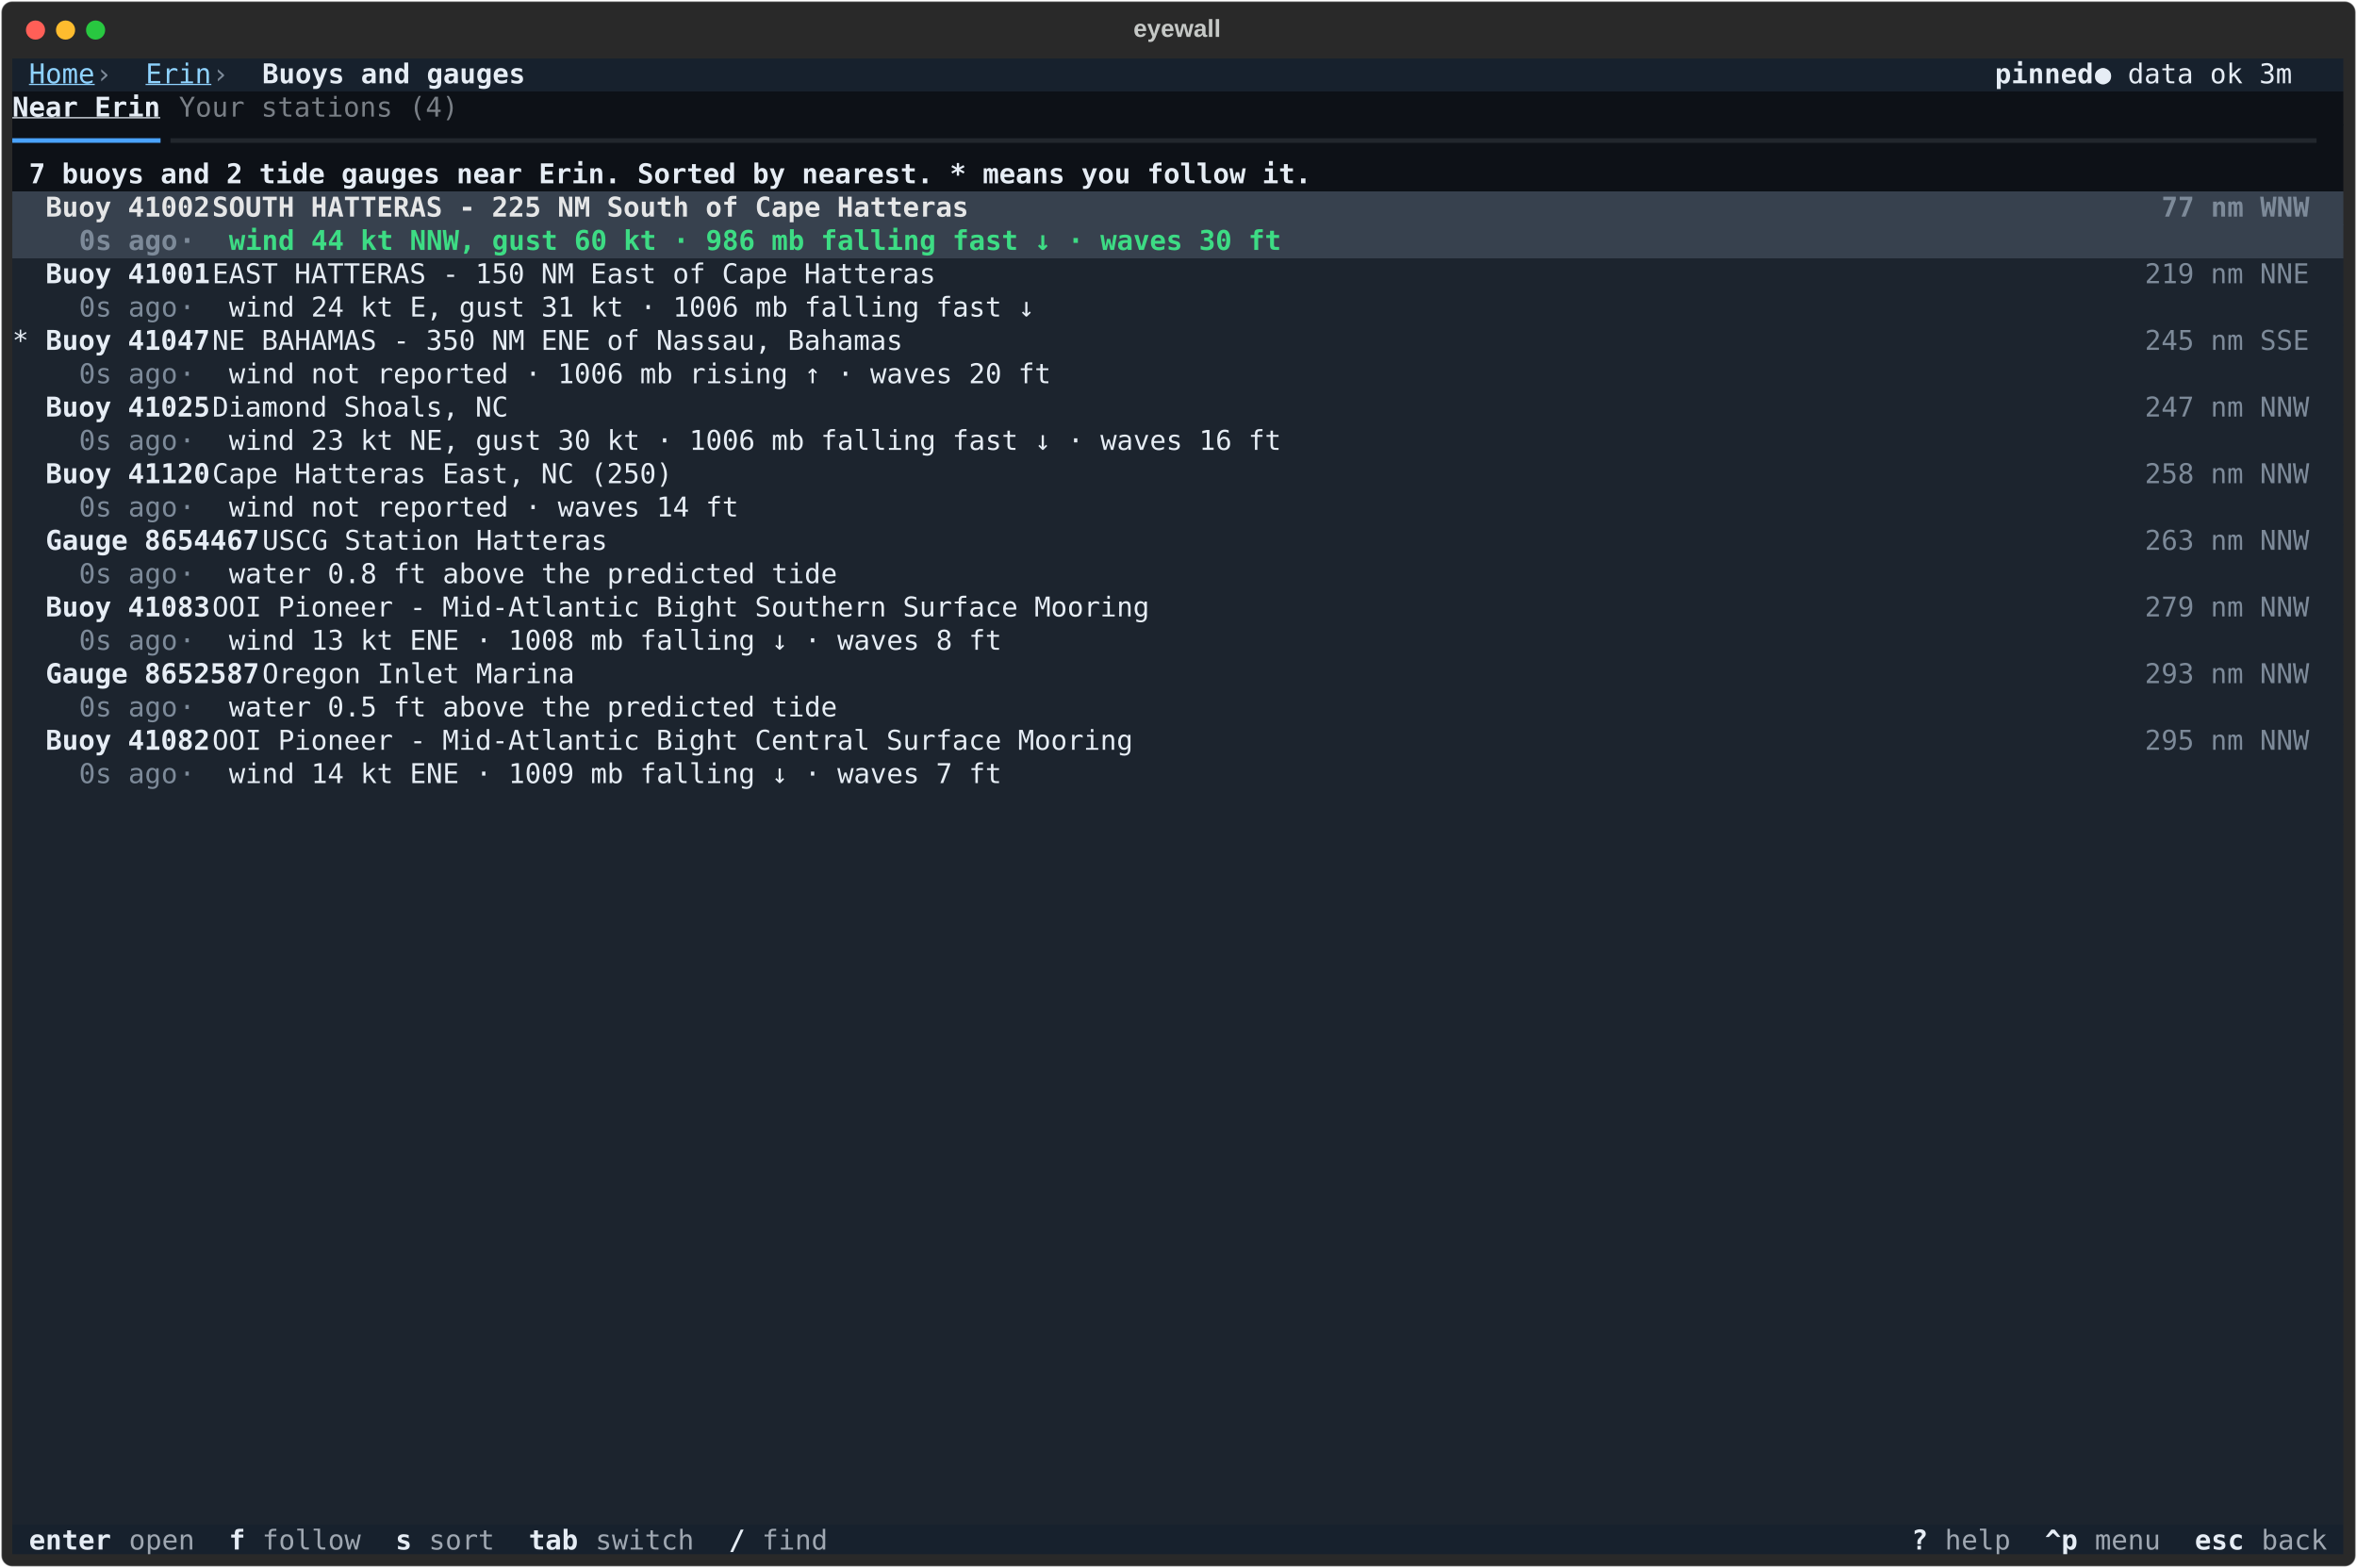
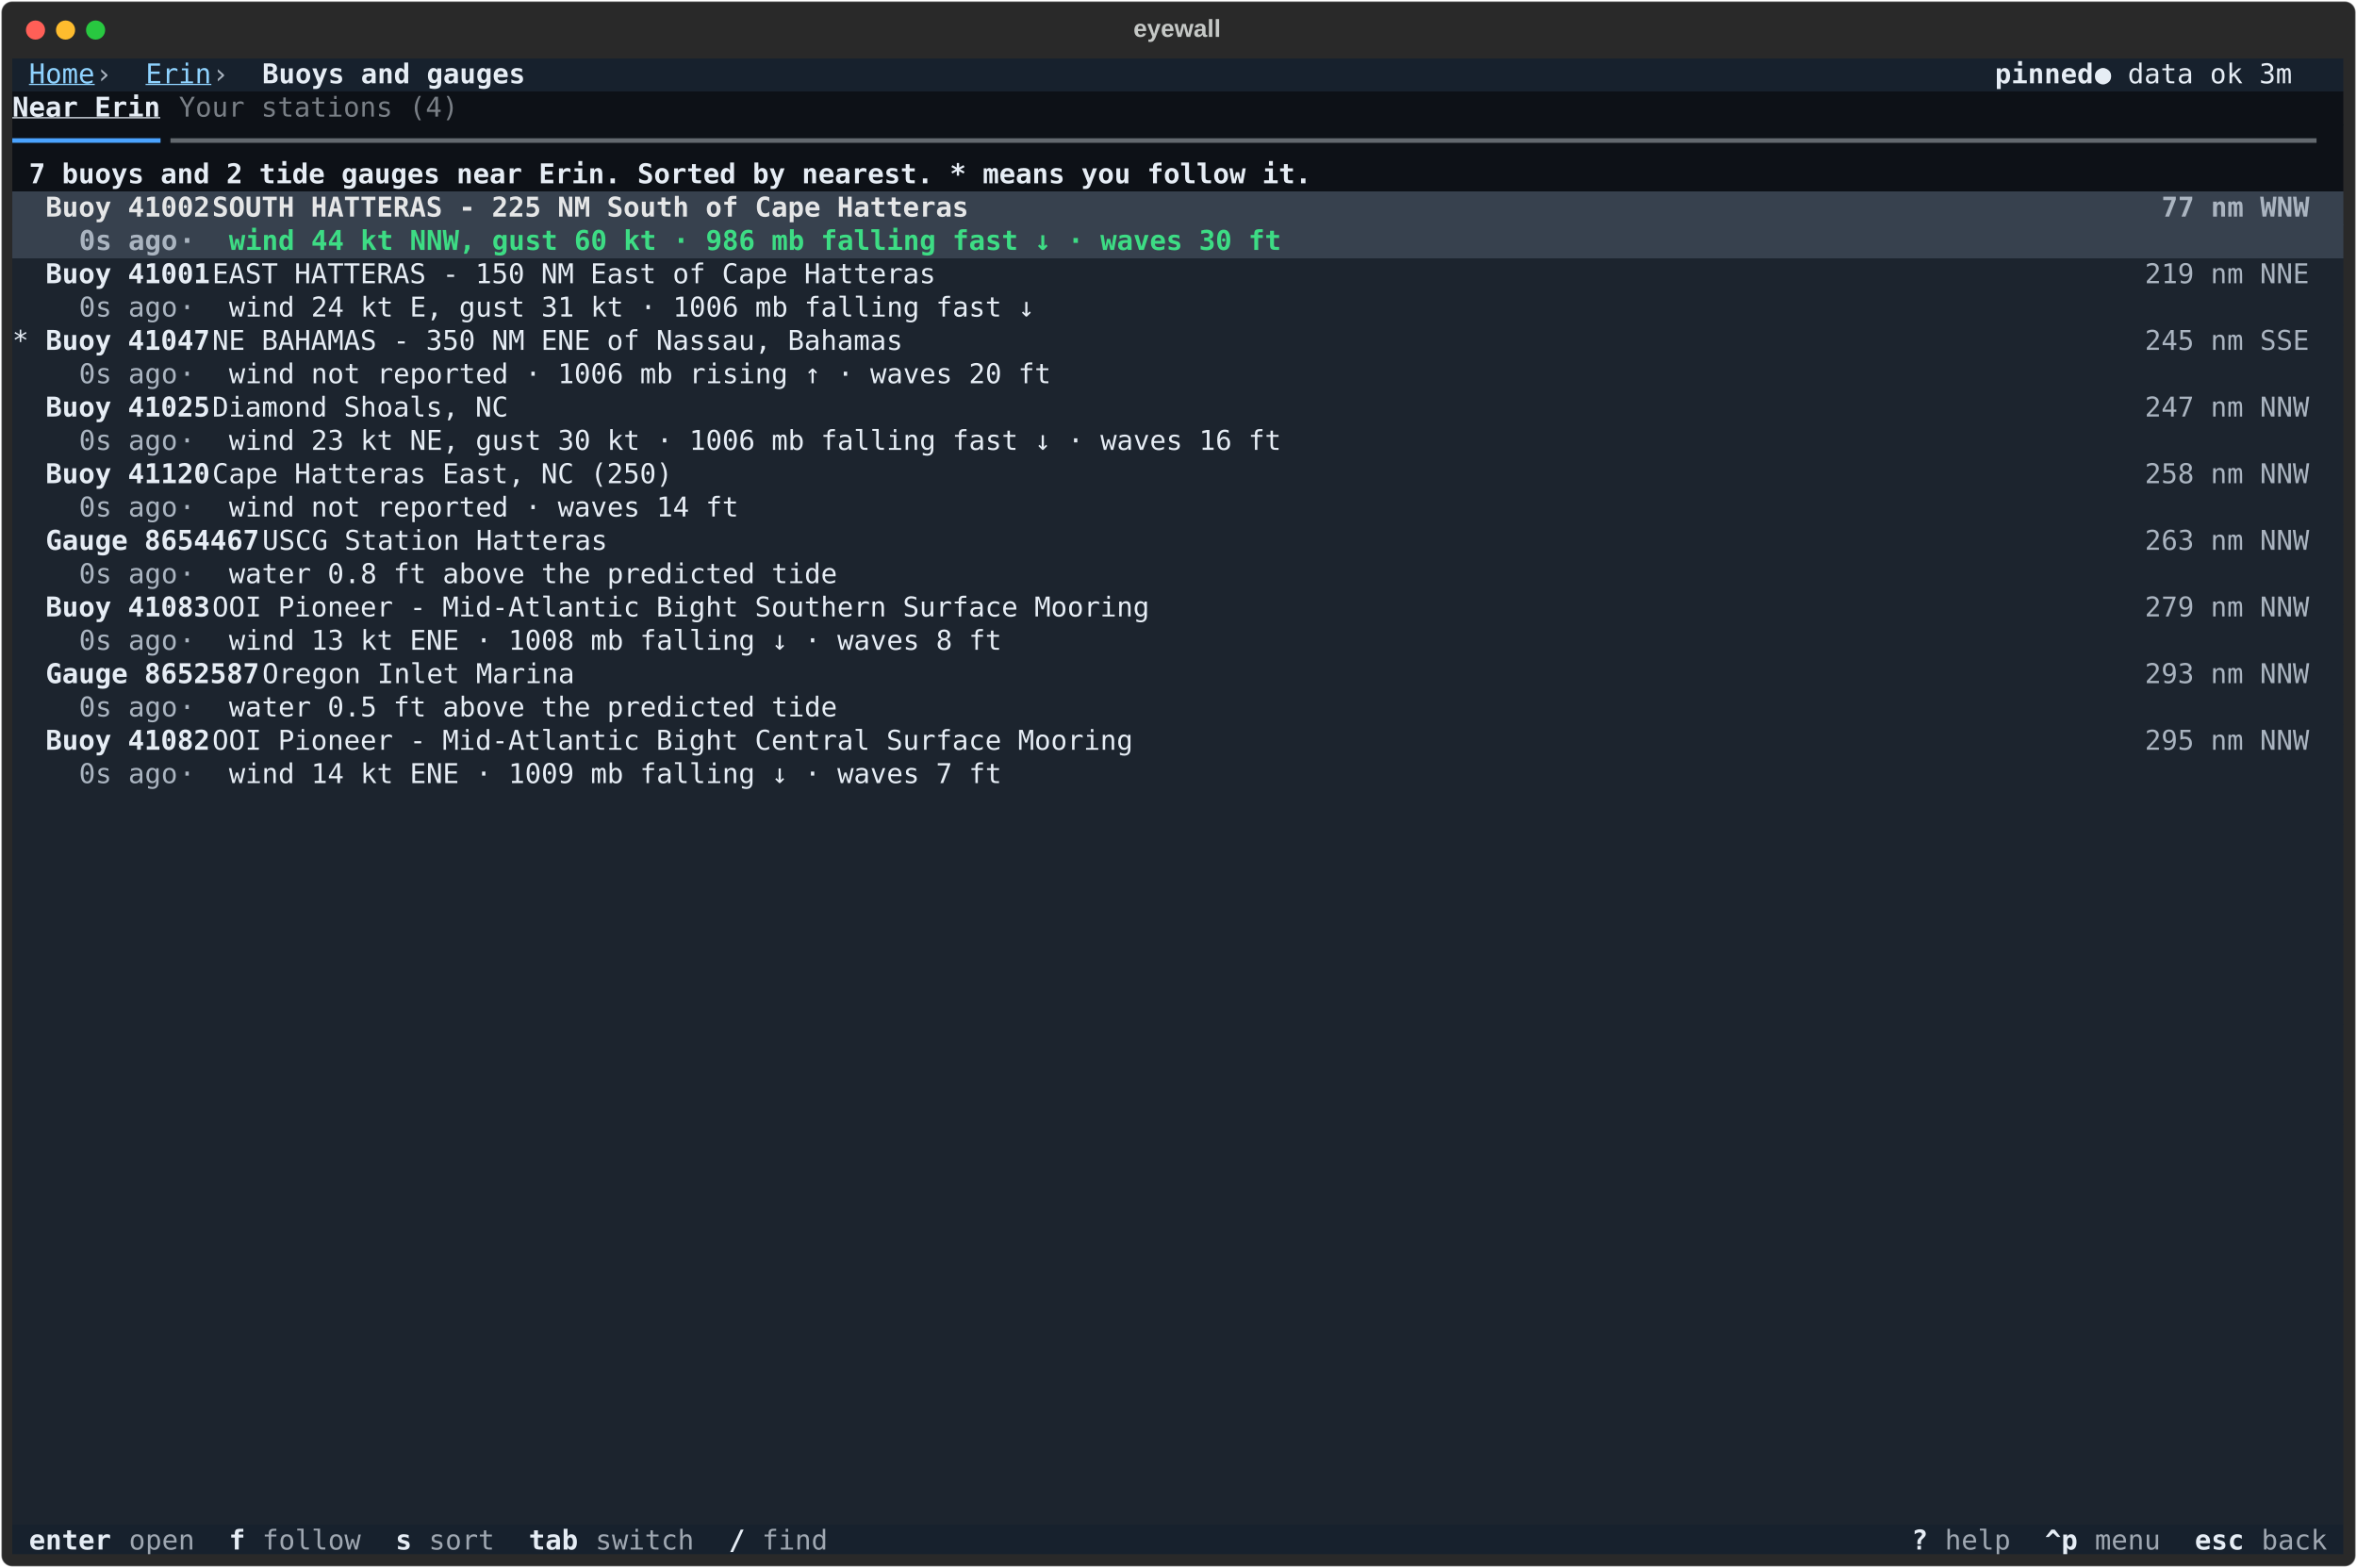
<svg xmlns="http://www.w3.org/2000/svg" class="rich-terminal" viewBox="0 0 1726 1148.0">
  <style>

    @font-face {
        font-family: "Fira Code";
        src: local("FiraCode-Regular"),
                url("https://cdnjs.cloudflare.com/ajax/libs/firacode/6.2.0/woff2/FiraCode-Regular.woff2") format("woff2"),
                url("https://cdnjs.cloudflare.com/ajax/libs/firacode/6.2.0/woff/FiraCode-Regular.woff") format("woff");
        font-style: normal;
        font-weight: 400;
    }
    @font-face {
        font-family: "Fira Code";
        src: local("FiraCode-Bold"),
                url("https://cdnjs.cloudflare.com/ajax/libs/firacode/6.2.0/woff2/FiraCode-Bold.woff2") format("woff2"),
                url("https://cdnjs.cloudflare.com/ajax/libs/firacode/6.2.0/woff/FiraCode-Bold.woff") format("woff");
        font-style: bold;
        font-weight: 700;
    }

    .terminal-matrix {
        font-family: Fira Code, monospace;
        font-size: 20px;
        line-height: 24.4px;
        font-variant-east-asian: full-width;
    }

    .terminal-title {
        font-size: 18px;
        font-weight: bold;
        font-family: arial;
    }

    .terminal-r1 { fill: #e6edf5 }
.terminal-r2 { fill: #8fd3ff;text-decoration: underline; }
- .terminal-r3 { fill: #7d8a99 }
+ .terminal-r3 { fill: #aab4c0 }
.terminal-r4 { fill: #e6edf5;font-weight: bold }
.terminal-r5 { fill: #c5c8c6 }
.terminal-r6 { fill: #e6edf5;font-weight: bold;text-decoration: underline; }
.terminal-r7 { fill: #797f86 }
.terminal-r8 { fill: #4aa3ff }
- .terminal-r9 { fill: #22272d }
+ .terminal-r9 { fill: #63696f }
.terminal-r10 { fill: #e5e6e7;font-weight: bold }
- .terminal-r11 { fill: #7d8a99;font-weight: bold }
+ .terminal-r11 { fill: #aab4c0;font-weight: bold }
.terminal-r12 { fill: #3ddc84;font-weight: bold }
.terminal-r13 { fill: #9fa7b1 }
    </style>
  <defs>
    <clipPath id="terminal-clip-terminal">
      <rect x="0" y="0" width="1707.0" height="1097.0" />
    </clipPath>
    <clipPath id="terminal-line-0">
      <rect x="0" y="1.5" width="1708" height="24.65" />
    </clipPath>
    <clipPath id="terminal-line-1">
      <rect x="0" y="25.9" width="1708" height="24.65" />
    </clipPath>
    <clipPath id="terminal-line-2">
      <rect x="0" y="50.3" width="1708" height="24.65" />
    </clipPath>
    <clipPath id="terminal-line-3">
      <rect x="0" y="74.7" width="1708" height="24.65" />
    </clipPath>
    <clipPath id="terminal-line-4">
      <rect x="0" y="99.1" width="1708" height="24.65" />
    </clipPath>
    <clipPath id="terminal-line-5">
      <rect x="0" y="123.5" width="1708" height="24.65" />
    </clipPath>
    <clipPath id="terminal-line-6">
      <rect x="0" y="147.9" width="1708" height="24.65" />
    </clipPath>
    <clipPath id="terminal-line-7">
      <rect x="0" y="172.3" width="1708" height="24.65" />
    </clipPath>
    <clipPath id="terminal-line-8">
      <rect x="0" y="196.7" width="1708" height="24.65" />
    </clipPath>
    <clipPath id="terminal-line-9">
      <rect x="0" y="221.1" width="1708" height="24.65" />
    </clipPath>
    <clipPath id="terminal-line-10">
      <rect x="0" y="245.5" width="1708" height="24.65" />
    </clipPath>
    <clipPath id="terminal-line-11">
      <rect x="0" y="269.9" width="1708" height="24.65" />
    </clipPath>
    <clipPath id="terminal-line-12">
      <rect x="0" y="294.3" width="1708" height="24.65" />
    </clipPath>
    <clipPath id="terminal-line-13">
      <rect x="0" y="318.7" width="1708" height="24.65" />
    </clipPath>
    <clipPath id="terminal-line-14">
      <rect x="0" y="343.1" width="1708" height="24.65" />
    </clipPath>
    <clipPath id="terminal-line-15">
      <rect x="0" y="367.5" width="1708" height="24.65" />
    </clipPath>
    <clipPath id="terminal-line-16">
      <rect x="0" y="391.9" width="1708" height="24.65" />
    </clipPath>
    <clipPath id="terminal-line-17">
      <rect x="0" y="416.3" width="1708" height="24.65" />
    </clipPath>
    <clipPath id="terminal-line-18">
      <rect x="0" y="440.7" width="1708" height="24.65" />
    </clipPath>
    <clipPath id="terminal-line-19">
      <rect x="0" y="465.1" width="1708" height="24.65" />
    </clipPath>
    <clipPath id="terminal-line-20">
      <rect x="0" y="489.5" width="1708" height="24.65" />
    </clipPath>
    <clipPath id="terminal-line-21">
      <rect x="0" y="513.9" width="1708" height="24.65" />
    </clipPath>
    <clipPath id="terminal-line-22">
      <rect x="0" y="538.3" width="1708" height="24.65" />
    </clipPath>
    <clipPath id="terminal-line-23">
      <rect x="0" y="562.7" width="1708" height="24.65" />
    </clipPath>
    <clipPath id="terminal-line-24">
      <rect x="0" y="587.1" width="1708" height="24.65" />
    </clipPath>
    <clipPath id="terminal-line-25">
      <rect x="0" y="611.5" width="1708" height="24.65" />
    </clipPath>
    <clipPath id="terminal-line-26">
      <rect x="0" y="635.9" width="1708" height="24.65" />
    </clipPath>
    <clipPath id="terminal-line-27">
      <rect x="0" y="660.3" width="1708" height="24.65" />
    </clipPath>
    <clipPath id="terminal-line-28">
      <rect x="0" y="684.7" width="1708" height="24.65" />
    </clipPath>
    <clipPath id="terminal-line-29">
      <rect x="0" y="709.1" width="1708" height="24.65" />
    </clipPath>
    <clipPath id="terminal-line-30">
      <rect x="0" y="733.5" width="1708" height="24.65" />
    </clipPath>
    <clipPath id="terminal-line-31">
      <rect x="0" y="757.9" width="1708" height="24.65" />
    </clipPath>
    <clipPath id="terminal-line-32">
      <rect x="0" y="782.3" width="1708" height="24.65" />
    </clipPath>
    <clipPath id="terminal-line-33">
      <rect x="0" y="806.7" width="1708" height="24.65" />
    </clipPath>
    <clipPath id="terminal-line-34">
      <rect x="0" y="831.1" width="1708" height="24.65" />
    </clipPath>
    <clipPath id="terminal-line-35">
      <rect x="0" y="855.5" width="1708" height="24.65" />
    </clipPath>
    <clipPath id="terminal-line-36">
      <rect x="0" y="879.9" width="1708" height="24.65" />
    </clipPath>
    <clipPath id="terminal-line-37">
      <rect x="0" y="904.3" width="1708" height="24.65" />
    </clipPath>
    <clipPath id="terminal-line-38">
      <rect x="0" y="928.7" width="1708" height="24.65" />
    </clipPath>
    <clipPath id="terminal-line-39">
      <rect x="0" y="953.1" width="1708" height="24.65" />
    </clipPath>
    <clipPath id="terminal-line-40">
      <rect x="0" y="977.5" width="1708" height="24.65" />
    </clipPath>
    <clipPath id="terminal-line-41">
      <rect x="0" y="1001.9" width="1708" height="24.65" />
    </clipPath>
    <clipPath id="terminal-line-42">
      <rect x="0" y="1026.3" width="1708" height="24.65" />
    </clipPath>
    <clipPath id="terminal-line-43">
      <rect x="0" y="1050.7" width="1708" height="24.65" />
    </clipPath>
  </defs>
  <rect fill="#292929" stroke="rgba(255,255,255,0.35)" stroke-width="1" x="1" y="1" width="1724" height="1146" rx="8" />
  <text class="terminal-title" fill="#c5c8c6" text-anchor="middle" x="862" y="27">eyewall</text>
  <g transform="translate(26,22)">
    <circle cx="0" cy="0" r="7" fill="#ff5f57" />
    <circle cx="22" cy="0" r="7" fill="#febc2e" />
    <circle cx="44" cy="0" r="7" fill="#28c840" />
  </g>
  <g transform="translate(9, 41)" clip-path="url(#terminal-clip-terminal)">
    <rect fill="#17212d" x="0" y="1.5" width="12.2" height="24.65" shape-rendering="crispEdges" />
    <rect fill="#17212d" x="12.2" y="1.5" width="48.8" height="24.65" shape-rendering="crispEdges" />
    <rect fill="#17212d" x="61" y="1.5" width="36.6" height="24.65" shape-rendering="crispEdges" />
    <rect fill="#17212d" x="97.6" y="1.5" width="48.8" height="24.65" shape-rendering="crispEdges" />
    <rect fill="#17212d" x="146.4" y="1.5" width="36.6" height="24.65" shape-rendering="crispEdges" />
    <rect fill="#17212d" x="183" y="1.5" width="195.2" height="24.65" shape-rendering="crispEdges" />
    <rect fill="#17212d" x="378.2" y="1.5" width="1073.6" height="24.65" shape-rendering="crispEdges" />
    <rect fill="#17212d" x="1451.8" y="1.5" width="73.2" height="24.65" shape-rendering="crispEdges" />
    <rect fill="#17212d" x="1525" y="1.5" width="183" height="24.65" shape-rendering="crispEdges" />
    <rect fill="#0d1117" x="0" y="25.9" width="109.8" height="24.65" shape-rendering="crispEdges" />
    <rect fill="#0d1117" x="109.8" y="25.9" width="12.2" height="24.65" shape-rendering="crispEdges" />
    <rect fill="#0d1117" x="122" y="25.9" width="207.4" height="24.65" shape-rendering="crispEdges" />
    <rect fill="#0d1117" x="329.4" y="25.9" width="1378.6" height="24.65" shape-rendering="crispEdges" />
    <rect fill="#0d1117" x="0" y="50.3" width="109.8" height="24.65" shape-rendering="crispEdges" />
    <rect fill="#0d1117" x="109.8" y="50.3" width="1598.2" height="24.65" shape-rendering="crispEdges" />
    <rect fill="#0d1117" x="0" y="74.7" width="12.2" height="24.65" shape-rendering="crispEdges" />
    <rect fill="#0d1117" x="12.2" y="74.7" width="951.6" height="24.65" shape-rendering="crispEdges" />
    <rect fill="#0d1117" x="963.8" y="74.7" width="744.2" height="24.65" shape-rendering="crispEdges" />
    <rect fill="#37414e" x="0" y="99.1" width="24.4" height="24.65" shape-rendering="crispEdges" />
    <rect fill="#37414e" x="24.4" y="99.1" width="122" height="24.65" shape-rendering="crispEdges" />
    <rect fill="#37414e" x="146.4" y="99.1" width="1427.4" height="24.65" shape-rendering="crispEdges" />
    <rect fill="#37414e" x="1573.8" y="99.1" width="109.8" height="24.65" shape-rendering="crispEdges" />
    <rect fill="#37414e" x="1683.6" y="99.1" width="24.4" height="24.65" shape-rendering="crispEdges" />
    <rect fill="#37414e" x="0" y="123.5" width="48.8" height="24.65" shape-rendering="crispEdges" />
    <rect fill="#37414e" x="48.8" y="123.5" width="73.2" height="24.65" shape-rendering="crispEdges" />
    <rect fill="#37414e" x="122" y="123.5" width="36.6" height="24.65" shape-rendering="crispEdges" />
    <rect fill="#37414e" x="158.6" y="123.5" width="780.8" height="24.65" shape-rendering="crispEdges" />
    <rect fill="#37414e" x="939.4" y="123.5" width="768.6" height="24.65" shape-rendering="crispEdges" />
    <rect fill="#1c242e" x="0" y="147.9" width="24.4" height="24.65" shape-rendering="crispEdges" />
    <rect fill="#1c242e" x="24.4" y="147.9" width="122" height="24.65" shape-rendering="crispEdges" />
    <rect fill="#1c242e" x="146.4" y="147.9" width="1415.2" height="24.65" shape-rendering="crispEdges" />
    <rect fill="#1c242e" x="1561.6" y="147.9" width="122" height="24.65" shape-rendering="crispEdges" />
    <rect fill="#1c242e" x="1683.6" y="147.9" width="24.4" height="24.65" shape-rendering="crispEdges" />
    <rect fill="#1c242e" x="0" y="172.3" width="48.8" height="24.65" shape-rendering="crispEdges" />
    <rect fill="#1c242e" x="48.8" y="172.3" width="73.2" height="24.65" shape-rendering="crispEdges" />
    <rect fill="#1c242e" x="122" y="172.3" width="36.6" height="24.65" shape-rendering="crispEdges" />
    <rect fill="#1c242e" x="158.6" y="172.3" width="597.8" height="24.65" shape-rendering="crispEdges" />
    <rect fill="#1c242e" x="756.4" y="172.3" width="951.6" height="24.65" shape-rendering="crispEdges" />
    <rect fill="#1c242e" x="0" y="196.7" width="24.4" height="24.65" shape-rendering="crispEdges" />
    <rect fill="#1c242e" x="24.4" y="196.7" width="122" height="24.65" shape-rendering="crispEdges" />
    <rect fill="#1c242e" x="146.4" y="196.7" width="1415.2" height="24.65" shape-rendering="crispEdges" />
    <rect fill="#1c242e" x="1561.6" y="196.7" width="122" height="24.65" shape-rendering="crispEdges" />
    <rect fill="#1c242e" x="1683.6" y="196.7" width="24.4" height="24.65" shape-rendering="crispEdges" />
    <rect fill="#1c242e" x="0" y="221.1" width="48.8" height="24.65" shape-rendering="crispEdges" />
    <rect fill="#1c242e" x="48.8" y="221.1" width="73.2" height="24.65" shape-rendering="crispEdges" />
    <rect fill="#1c242e" x="122" y="221.1" width="36.6" height="24.65" shape-rendering="crispEdges" />
    <rect fill="#1c242e" x="158.6" y="221.1" width="610" height="24.65" shape-rendering="crispEdges" />
    <rect fill="#1c242e" x="768.6" y="221.1" width="939.4" height="24.65" shape-rendering="crispEdges" />
    <rect fill="#1c242e" x="0" y="245.5" width="24.4" height="24.65" shape-rendering="crispEdges" />
    <rect fill="#1c242e" x="24.4" y="245.5" width="122" height="24.65" shape-rendering="crispEdges" />
    <rect fill="#1c242e" x="146.4" y="245.5" width="1415.2" height="24.65" shape-rendering="crispEdges" />
    <rect fill="#1c242e" x="1561.6" y="245.5" width="122" height="24.65" shape-rendering="crispEdges" />
    <rect fill="#1c242e" x="1683.6" y="245.5" width="24.4" height="24.65" shape-rendering="crispEdges" />
    <rect fill="#1c242e" x="0" y="269.9" width="48.8" height="24.65" shape-rendering="crispEdges" />
    <rect fill="#1c242e" x="48.8" y="269.9" width="73.2" height="24.65" shape-rendering="crispEdges" />
    <rect fill="#1c242e" x="122" y="269.9" width="36.6" height="24.65" shape-rendering="crispEdges" />
    <rect fill="#1c242e" x="158.6" y="269.9" width="780.8" height="24.65" shape-rendering="crispEdges" />
    <rect fill="#1c242e" x="939.4" y="269.9" width="768.6" height="24.65" shape-rendering="crispEdges" />
    <rect fill="#1c242e" x="0" y="294.3" width="24.4" height="24.65" shape-rendering="crispEdges" />
    <rect fill="#1c242e" x="24.4" y="294.3" width="122" height="24.65" shape-rendering="crispEdges" />
    <rect fill="#1c242e" x="146.4" y="294.3" width="1415.2" height="24.65" shape-rendering="crispEdges" />
    <rect fill="#1c242e" x="1561.6" y="294.3" width="122" height="24.65" shape-rendering="crispEdges" />
    <rect fill="#1c242e" x="1683.6" y="294.3" width="24.4" height="24.65" shape-rendering="crispEdges" />
    <rect fill="#1c242e" x="0" y="318.7" width="48.8" height="24.65" shape-rendering="crispEdges" />
    <rect fill="#1c242e" x="48.8" y="318.7" width="73.2" height="24.65" shape-rendering="crispEdges" />
    <rect fill="#1c242e" x="122" y="318.7" width="36.6" height="24.65" shape-rendering="crispEdges" />
    <rect fill="#1c242e" x="158.6" y="318.7" width="378.2" height="24.65" shape-rendering="crispEdges" />
    <rect fill="#1c242e" x="536.8" y="318.7" width="1171.2" height="24.65" shape-rendering="crispEdges" />
    <rect fill="#1c242e" x="0" y="343.1" width="24.4" height="24.65" shape-rendering="crispEdges" />
    <rect fill="#1c242e" x="24.4" y="343.1" width="158.6" height="24.65" shape-rendering="crispEdges" />
    <rect fill="#1c242e" x="183" y="343.1" width="1378.6" height="24.65" shape-rendering="crispEdges" />
    <rect fill="#1c242e" x="1561.6" y="343.1" width="122" height="24.65" shape-rendering="crispEdges" />
    <rect fill="#1c242e" x="1683.6" y="343.1" width="24.4" height="24.65" shape-rendering="crispEdges" />
    <rect fill="#1c242e" x="0" y="367.5" width="48.8" height="24.65" shape-rendering="crispEdges" />
    <rect fill="#1c242e" x="48.8" y="367.5" width="73.2" height="24.65" shape-rendering="crispEdges" />
    <rect fill="#1c242e" x="122" y="367.5" width="36.6" height="24.65" shape-rendering="crispEdges" />
    <rect fill="#1c242e" x="158.6" y="367.5" width="451.4" height="24.65" shape-rendering="crispEdges" />
    <rect fill="#1c242e" x="610" y="367.5" width="1098" height="24.65" shape-rendering="crispEdges" />
    <rect fill="#1c242e" x="0" y="391.9" width="24.4" height="24.65" shape-rendering="crispEdges" />
    <rect fill="#1c242e" x="24.4" y="391.9" width="122" height="24.65" shape-rendering="crispEdges" />
    <rect fill="#1c242e" x="146.4" y="391.9" width="1415.2" height="24.65" shape-rendering="crispEdges" />
    <rect fill="#1c242e" x="1561.6" y="391.9" width="122" height="24.65" shape-rendering="crispEdges" />
    <rect fill="#1c242e" x="1683.6" y="391.9" width="24.4" height="24.65" shape-rendering="crispEdges" />
    <rect fill="#1c242e" x="0" y="416.3" width="48.8" height="24.65" shape-rendering="crispEdges" />
    <rect fill="#1c242e" x="48.8" y="416.3" width="73.2" height="24.65" shape-rendering="crispEdges" />
    <rect fill="#1c242e" x="122" y="416.3" width="36.6" height="24.65" shape-rendering="crispEdges" />
    <rect fill="#1c242e" x="158.6" y="416.3" width="573.4" height="24.65" shape-rendering="crispEdges" />
    <rect fill="#1c242e" x="732" y="416.3" width="976" height="24.65" shape-rendering="crispEdges" />
    <rect fill="#1c242e" x="0" y="440.7" width="24.4" height="24.65" shape-rendering="crispEdges" />
    <rect fill="#1c242e" x="24.4" y="440.7" width="158.6" height="24.65" shape-rendering="crispEdges" />
    <rect fill="#1c242e" x="183" y="440.7" width="1378.6" height="24.65" shape-rendering="crispEdges" />
    <rect fill="#1c242e" x="1561.6" y="440.7" width="122" height="24.65" shape-rendering="crispEdges" />
    <rect fill="#1c242e" x="1683.6" y="440.7" width="24.4" height="24.65" shape-rendering="crispEdges" />
    <rect fill="#1c242e" x="0" y="465.1" width="48.8" height="24.65" shape-rendering="crispEdges" />
    <rect fill="#1c242e" x="48.8" y="465.1" width="73.2" height="24.65" shape-rendering="crispEdges" />
    <rect fill="#1c242e" x="122" y="465.1" width="36.6" height="24.65" shape-rendering="crispEdges" />
    <rect fill="#1c242e" x="158.6" y="465.1" width="451.4" height="24.65" shape-rendering="crispEdges" />
    <rect fill="#1c242e" x="610" y="465.1" width="1098" height="24.65" shape-rendering="crispEdges" />
    <rect fill="#1c242e" x="0" y="489.5" width="24.4" height="24.65" shape-rendering="crispEdges" />
    <rect fill="#1c242e" x="24.4" y="489.5" width="122" height="24.65" shape-rendering="crispEdges" />
    <rect fill="#1c242e" x="146.4" y="489.5" width="1415.2" height="24.65" shape-rendering="crispEdges" />
    <rect fill="#1c242e" x="1561.6" y="489.5" width="122" height="24.65" shape-rendering="crispEdges" />
    <rect fill="#1c242e" x="1683.6" y="489.5" width="24.4" height="24.65" shape-rendering="crispEdges" />
    <rect fill="#1c242e" x="0" y="513.9" width="48.8" height="24.65" shape-rendering="crispEdges" />
    <rect fill="#1c242e" x="48.8" y="513.9" width="73.2" height="24.65" shape-rendering="crispEdges" />
    <rect fill="#1c242e" x="122" y="513.9" width="36.6" height="24.65" shape-rendering="crispEdges" />
    <rect fill="#1c242e" x="158.6" y="513.9" width="573.4" height="24.65" shape-rendering="crispEdges" />
    <rect fill="#1c242e" x="732" y="513.9" width="976" height="24.65" shape-rendering="crispEdges" />
    <rect fill="#1c242e" x="0" y="538.3" width="1708" height="24.65" shape-rendering="crispEdges" />
    <rect fill="#1c242e" x="0" y="562.7" width="1708" height="24.65" shape-rendering="crispEdges" />
    <rect fill="#1c242e" x="0" y="587.1" width="1708" height="24.65" shape-rendering="crispEdges" />
    <rect fill="#1c242e" x="0" y="611.5" width="1708" height="24.65" shape-rendering="crispEdges" />
    <rect fill="#1c242e" x="0" y="635.9" width="1708" height="24.65" shape-rendering="crispEdges" />
    <rect fill="#1c242e" x="0" y="660.3" width="1708" height="24.65" shape-rendering="crispEdges" />
    <rect fill="#1c242e" x="0" y="684.7" width="1708" height="24.65" shape-rendering="crispEdges" />
    <rect fill="#1c242e" x="0" y="709.1" width="1708" height="24.65" shape-rendering="crispEdges" />
    <rect fill="#1c242e" x="0" y="733.5" width="1708" height="24.65" shape-rendering="crispEdges" />
    <rect fill="#1c242e" x="0" y="757.9" width="1708" height="24.65" shape-rendering="crispEdges" />
    <rect fill="#1c242e" x="0" y="782.3" width="1708" height="24.65" shape-rendering="crispEdges" />
    <rect fill="#1c242e" x="0" y="806.7" width="1708" height="24.65" shape-rendering="crispEdges" />
    <rect fill="#1c242e" x="0" y="831.1" width="1708" height="24.65" shape-rendering="crispEdges" />
    <rect fill="#1c242e" x="0" y="855.5" width="1708" height="24.65" shape-rendering="crispEdges" />
    <rect fill="#1c242e" x="0" y="879.9" width="1708" height="24.65" shape-rendering="crispEdges" />
    <rect fill="#1c242e" x="0" y="904.3" width="1708" height="24.65" shape-rendering="crispEdges" />
    <rect fill="#1c242e" x="0" y="928.7" width="1708" height="24.65" shape-rendering="crispEdges" />
    <rect fill="#1c242e" x="0" y="953.1" width="1708" height="24.65" shape-rendering="crispEdges" />
    <rect fill="#1c242e" x="0" y="977.5" width="1708" height="24.65" shape-rendering="crispEdges" />
    <rect fill="#1c242e" x="0" y="1001.9" width="1708" height="24.65" shape-rendering="crispEdges" />
    <rect fill="#1c242e" x="0" y="1026.3" width="1708" height="24.65" shape-rendering="crispEdges" />
    <rect fill="#1c242e" x="0" y="1050.7" width="1708" height="24.65" shape-rendering="crispEdges" />
    <rect fill="#17212d" x="0" y="1075.1" width="12.2" height="24.65" shape-rendering="crispEdges" />
    <rect fill="#17212d" x="12.2" y="1075.1" width="61" height="24.65" shape-rendering="crispEdges" />
    <rect fill="#17212d" x="73.2" y="1075.1" width="12.2" height="24.65" shape-rendering="crispEdges" />
    <rect fill="#17212d" x="85.4" y="1075.1" width="48.8" height="24.65" shape-rendering="crispEdges" />
    <rect fill="#17212d" x="134.2" y="1075.1" width="24.4" height="24.65" shape-rendering="crispEdges" />
    <rect fill="#17212d" x="158.6" y="1075.1" width="12.2" height="24.65" shape-rendering="crispEdges" />
    <rect fill="#17212d" x="170.8" y="1075.1" width="12.2" height="24.65" shape-rendering="crispEdges" />
    <rect fill="#17212d" x="183" y="1075.1" width="73.2" height="24.65" shape-rendering="crispEdges" />
    <rect fill="#17212d" x="256.2" y="1075.1" width="24.4" height="24.65" shape-rendering="crispEdges" />
    <rect fill="#17212d" x="280.6" y="1075.1" width="12.2" height="24.65" shape-rendering="crispEdges" />
    <rect fill="#17212d" x="292.8" y="1075.1" width="12.2" height="24.65" shape-rendering="crispEdges" />
    <rect fill="#17212d" x="305" y="1075.1" width="48.8" height="24.65" shape-rendering="crispEdges" />
    <rect fill="#17212d" x="353.8" y="1075.1" width="24.4" height="24.65" shape-rendering="crispEdges" />
    <rect fill="#17212d" x="378.2" y="1075.1" width="36.6" height="24.65" shape-rendering="crispEdges" />
    <rect fill="#17212d" x="414.8" y="1075.1" width="12.2" height="24.65" shape-rendering="crispEdges" />
    <rect fill="#17212d" x="427" y="1075.1" width="73.2" height="24.65" shape-rendering="crispEdges" />
    <rect fill="#17212d" x="500.2" y="1075.1" width="24.4" height="24.65" shape-rendering="crispEdges" />
    <rect fill="#17212d" x="524.6" y="1075.1" width="12.2" height="24.65" shape-rendering="crispEdges" />
    <rect fill="#17212d" x="536.8" y="1075.1" width="12.2" height="24.65" shape-rendering="crispEdges" />
    <rect fill="#17212d" x="549" y="1075.1" width="48.8" height="24.65" shape-rendering="crispEdges" />
    <rect fill="#17212d" x="597.8" y="1075.1" width="793" height="24.65" shape-rendering="crispEdges" />
    <rect fill="#17212d" x="1390.8" y="1075.1" width="12.2" height="24.65" shape-rendering="crispEdges" />
    <rect fill="#17212d" x="1403" y="1075.1" width="12.2" height="24.65" shape-rendering="crispEdges" />
    <rect fill="#17212d" x="1415.2" y="1075.1" width="48.8" height="24.65" shape-rendering="crispEdges" />
    <rect fill="#17212d" x="1464" y="1075.1" width="24.4" height="24.65" shape-rendering="crispEdges" />
    <rect fill="#17212d" x="1488.4" y="1075.1" width="24.4" height="24.65" shape-rendering="crispEdges" />
    <rect fill="#17212d" x="1512.8" y="1075.1" width="12.2" height="24.65" shape-rendering="crispEdges" />
    <rect fill="#17212d" x="1525" y="1075.1" width="48.8" height="24.65" shape-rendering="crispEdges" />
    <rect fill="#17212d" x="1573.8" y="1075.1" width="24.4" height="24.65" shape-rendering="crispEdges" />
    <rect fill="#17212d" x="1598.2" y="1075.1" width="36.6" height="24.65" shape-rendering="crispEdges" />
    <rect fill="#17212d" x="1634.8" y="1075.1" width="12.2" height="24.65" shape-rendering="crispEdges" />
    <rect fill="#17212d" x="1647" y="1075.1" width="48.8" height="24.65" shape-rendering="crispEdges" />
    <rect fill="#17212d" x="1695.8" y="1075.1" width="12.2" height="24.65" shape-rendering="crispEdges" />
    <g class="terminal-matrix">
      <text class="terminal-r2" x="12.2" y="20" textLength="48.8" clip-path="url(#terminal-line-0)">Home</text>
      <text class="terminal-r3" x="61" y="20" textLength="36.6" clip-path="url(#terminal-line-0)"> › </text>
      <text class="terminal-r2" x="97.6" y="20" textLength="48.8" clip-path="url(#terminal-line-0)">Erin</text>
      <text class="terminal-r3" x="146.4" y="20" textLength="36.6" clip-path="url(#terminal-line-0)"> › </text>
      <text class="terminal-r4" x="183" y="20" textLength="195.2" clip-path="url(#terminal-line-0)">Buoys and gauges</text>
      <text class="terminal-r4" x="1451.8" y="20" textLength="73.2" clip-path="url(#terminal-line-0)">pinned</text>
      <text class="terminal-r1" x="1525" y="20" textLength="183" clip-path="url(#terminal-line-0)">  ● data ok 3m </text>
      <text class="terminal-r5" x="1708" y="20" textLength="12.2" clip-path="url(#terminal-line-0)">
</text>
      <text class="terminal-r6" x="0" y="44.4" textLength="109.8" clip-path="url(#terminal-line-1)">Near Erin</text>
      <text class="terminal-r7" x="122" y="44.4" textLength="207.4" clip-path="url(#terminal-line-1)">Your stations (4)</text>
      <text class="terminal-r5" x="1708" y="44.4" textLength="12.2" clip-path="url(#terminal-line-1)">
</text>
      <text class="terminal-r8" x="0" y="68.8" textLength="109.8" clip-path="url(#terminal-line-2)">━━━━━━━━━</text>
      <text class="terminal-r9" x="109.8" y="68.8" textLength="1598.2" clip-path="url(#terminal-line-2)">╺━━━━━━━━━━━━━━━━━━━━━━━━━━━━━━━━━━━━━━━━━━━━━━━━━━━━━━━━━━━━━━━━━━━━━━━━━━━━━━━━━━━━━━━━━━━━━━━━━━━━━━━━━━━━━━━━━━━━━━━━━━━━━━━━━━</text>
      <text class="terminal-r5" x="1708" y="68.8" textLength="12.2" clip-path="url(#terminal-line-2)">
</text>
      <text class="terminal-r4" x="12.2" y="93.2" textLength="951.6" clip-path="url(#terminal-line-3)">7 buoys and 2 tide gauges near Erin. Sorted by nearest. * means you follow it.</text>
      <text class="terminal-r5" x="1708" y="93.2" textLength="12.2" clip-path="url(#terminal-line-3)">
</text>
      <text class="terminal-r10" x="24.4" y="117.6" textLength="122" clip-path="url(#terminal-line-4)">Buoy 41002</text>
      <text class="terminal-r10" x="146.4" y="117.6" textLength="1427.4" clip-path="url(#terminal-line-4)">  SOUTH HATTERAS - 225 NM South of Cape Hatteras                                                                     </text>
      <text class="terminal-r11" x="1573.8" y="117.6" textLength="109.8" clip-path="url(#terminal-line-4)">77 nm WNW</text>
      <text class="terminal-r5" x="1708" y="117.6" textLength="12.2" clip-path="url(#terminal-line-4)">
</text>
      <text class="terminal-r11" x="48.8" y="142" textLength="73.2" clip-path="url(#terminal-line-5)">0s ago</text>
      <text class="terminal-r11" x="122" y="142" textLength="36.6" clip-path="url(#terminal-line-5)"> · </text>
      <text class="terminal-r12" x="158.6" y="142" textLength="780.8" clip-path="url(#terminal-line-5)">wind 44 kt NNW, gust 60 kt · 986 mb falling fast ↓ · waves 30 ft</text>
      <text class="terminal-r5" x="1708" y="142" textLength="12.2" clip-path="url(#terminal-line-5)">
</text>
      <text class="terminal-r4" x="24.4" y="166.4" textLength="122" clip-path="url(#terminal-line-6)">Buoy 41001</text>
      <text class="terminal-r1" x="146.4" y="166.4" textLength="1415.2" clip-path="url(#terminal-line-6)">  EAST HATTERAS - 150 NM East of Cape Hatteras                                                                      </text>
      <text class="terminal-r3" x="1561.6" y="166.4" textLength="122" clip-path="url(#terminal-line-6)">219 nm NNE</text>
      <text class="terminal-r5" x="1708" y="166.4" textLength="12.2" clip-path="url(#terminal-line-6)">
</text>
      <text class="terminal-r3" x="48.8" y="190.8" textLength="73.2" clip-path="url(#terminal-line-7)">0s ago</text>
      <text class="terminal-r3" x="122" y="190.8" textLength="36.6" clip-path="url(#terminal-line-7)"> · </text>
      <text class="terminal-r1" x="158.6" y="190.8" textLength="597.8" clip-path="url(#terminal-line-7)">wind 24 kt E, gust 31 kt · 1006 mb falling fast ↓</text>
      <text class="terminal-r5" x="1708" y="190.8" textLength="12.2" clip-path="url(#terminal-line-7)">
</text>
      <text class="terminal-r1" x="0" y="215.2" textLength="24.4" clip-path="url(#terminal-line-8)">* </text>
      <text class="terminal-r4" x="24.4" y="215.2" textLength="122" clip-path="url(#terminal-line-8)">Buoy 41047</text>
      <text class="terminal-r1" x="146.4" y="215.2" textLength="1415.2" clip-path="url(#terminal-line-8)">  NE BAHAMAS - 350 NM ENE of Nassau, Bahamas                                                                        </text>
      <text class="terminal-r3" x="1561.6" y="215.2" textLength="122" clip-path="url(#terminal-line-8)">245 nm SSE</text>
      <text class="terminal-r5" x="1708" y="215.2" textLength="12.2" clip-path="url(#terminal-line-8)">
</text>
      <text class="terminal-r3" x="48.8" y="239.6" textLength="73.2" clip-path="url(#terminal-line-9)">0s ago</text>
      <text class="terminal-r3" x="122" y="239.6" textLength="36.6" clip-path="url(#terminal-line-9)"> · </text>
      <text class="terminal-r1" x="158.6" y="239.6" textLength="610" clip-path="url(#terminal-line-9)">wind not reported · 1006 mb rising ↑ · waves 20 ft</text>
      <text class="terminal-r5" x="1708" y="239.6" textLength="12.2" clip-path="url(#terminal-line-9)">
</text>
      <text class="terminal-r4" x="24.4" y="264" textLength="122" clip-path="url(#terminal-line-10)">Buoy 41025</text>
      <text class="terminal-r1" x="146.4" y="264" textLength="1415.2" clip-path="url(#terminal-line-10)">  Diamond Shoals, NC                                                                                                </text>
      <text class="terminal-r3" x="1561.6" y="264" textLength="122" clip-path="url(#terminal-line-10)">247 nm NNW</text>
      <text class="terminal-r5" x="1708" y="264" textLength="12.2" clip-path="url(#terminal-line-10)">
</text>
      <text class="terminal-r3" x="48.8" y="288.4" textLength="73.2" clip-path="url(#terminal-line-11)">0s ago</text>
      <text class="terminal-r3" x="122" y="288.4" textLength="36.6" clip-path="url(#terminal-line-11)"> · </text>
      <text class="terminal-r1" x="158.6" y="288.4" textLength="780.8" clip-path="url(#terminal-line-11)">wind 23 kt NE, gust 30 kt · 1006 mb falling fast ↓ · waves 16 ft</text>
      <text class="terminal-r5" x="1708" y="288.4" textLength="12.2" clip-path="url(#terminal-line-11)">
</text>
      <text class="terminal-r4" x="24.4" y="312.8" textLength="122" clip-path="url(#terminal-line-12)">Buoy 41120</text>
      <text class="terminal-r1" x="146.4" y="312.8" textLength="1415.2" clip-path="url(#terminal-line-12)">  Cape Hatteras East, NC (250)                                                                                      </text>
      <text class="terminal-r3" x="1561.6" y="312.8" textLength="122" clip-path="url(#terminal-line-12)">258 nm NNW</text>
      <text class="terminal-r5" x="1708" y="312.8" textLength="12.2" clip-path="url(#terminal-line-12)">
</text>
      <text class="terminal-r3" x="48.8" y="337.2" textLength="73.2" clip-path="url(#terminal-line-13)">0s ago</text>
      <text class="terminal-r3" x="122" y="337.2" textLength="36.6" clip-path="url(#terminal-line-13)"> · </text>
      <text class="terminal-r1" x="158.6" y="337.2" textLength="378.2" clip-path="url(#terminal-line-13)">wind not reported · waves 14 ft</text>
      <text class="terminal-r5" x="1708" y="337.2" textLength="12.2" clip-path="url(#terminal-line-13)">
</text>
      <text class="terminal-r4" x="24.4" y="361.6" textLength="158.6" clip-path="url(#terminal-line-14)">Gauge 8654467</text>
      <text class="terminal-r1" x="183" y="361.6" textLength="1378.6" clip-path="url(#terminal-line-14)">  USCG Station Hatteras                                                                                          </text>
      <text class="terminal-r3" x="1561.6" y="361.6" textLength="122" clip-path="url(#terminal-line-14)">263 nm NNW</text>
      <text class="terminal-r5" x="1708" y="361.6" textLength="12.2" clip-path="url(#terminal-line-14)">
</text>
      <text class="terminal-r3" x="48.8" y="386" textLength="73.2" clip-path="url(#terminal-line-15)">0s ago</text>
      <text class="terminal-r3" x="122" y="386" textLength="36.6" clip-path="url(#terminal-line-15)"> · </text>
      <text class="terminal-r1" x="158.6" y="386" textLength="451.4" clip-path="url(#terminal-line-15)">water 0.8 ft above the predicted tide</text>
      <text class="terminal-r5" x="1708" y="386" textLength="12.2" clip-path="url(#terminal-line-15)">
</text>
      <text class="terminal-r4" x="24.4" y="410.4" textLength="122" clip-path="url(#terminal-line-16)">Buoy 41083</text>
      <text class="terminal-r1" x="146.4" y="410.4" textLength="1415.2" clip-path="url(#terminal-line-16)">  OOI Pioneer - Mid-Atlantic Bight Southern Surface Mooring                                                         </text>
      <text class="terminal-r3" x="1561.6" y="410.4" textLength="122" clip-path="url(#terminal-line-16)">279 nm NNW</text>
      <text class="terminal-r5" x="1708" y="410.4" textLength="12.2" clip-path="url(#terminal-line-16)">
</text>
      <text class="terminal-r3" x="48.8" y="434.8" textLength="73.2" clip-path="url(#terminal-line-17)">0s ago</text>
      <text class="terminal-r3" x="122" y="434.8" textLength="36.6" clip-path="url(#terminal-line-17)"> · </text>
      <text class="terminal-r1" x="158.6" y="434.8" textLength="573.4" clip-path="url(#terminal-line-17)">wind 13 kt ENE · 1008 mb falling ↓ · waves 8 ft</text>
      <text class="terminal-r5" x="1708" y="434.8" textLength="12.2" clip-path="url(#terminal-line-17)">
</text>
      <text class="terminal-r4" x="24.4" y="459.2" textLength="158.6" clip-path="url(#terminal-line-18)">Gauge 8652587</text>
      <text class="terminal-r1" x="183" y="459.2" textLength="1378.6" clip-path="url(#terminal-line-18)">  Oregon Inlet Marina                                                                                            </text>
      <text class="terminal-r3" x="1561.6" y="459.2" textLength="122" clip-path="url(#terminal-line-18)">293 nm NNW</text>
      <text class="terminal-r5" x="1708" y="459.2" textLength="12.2" clip-path="url(#terminal-line-18)">
</text>
      <text class="terminal-r3" x="48.8" y="483.6" textLength="73.2" clip-path="url(#terminal-line-19)">0s ago</text>
      <text class="terminal-r3" x="122" y="483.6" textLength="36.6" clip-path="url(#terminal-line-19)"> · </text>
      <text class="terminal-r1" x="158.6" y="483.6" textLength="451.4" clip-path="url(#terminal-line-19)">water 0.5 ft above the predicted tide</text>
      <text class="terminal-r5" x="1708" y="483.6" textLength="12.2" clip-path="url(#terminal-line-19)">
</text>
      <text class="terminal-r4" x="24.4" y="508" textLength="122" clip-path="url(#terminal-line-20)">Buoy 41082</text>
      <text class="terminal-r1" x="146.4" y="508" textLength="1415.2" clip-path="url(#terminal-line-20)">  OOI Pioneer - Mid-Atlantic Bight Central Surface Mooring                                                          </text>
      <text class="terminal-r3" x="1561.6" y="508" textLength="122" clip-path="url(#terminal-line-20)">295 nm NNW</text>
      <text class="terminal-r5" x="1708" y="508" textLength="12.2" clip-path="url(#terminal-line-20)">
</text>
      <text class="terminal-r3" x="48.8" y="532.4" textLength="73.2" clip-path="url(#terminal-line-21)">0s ago</text>
      <text class="terminal-r3" x="122" y="532.4" textLength="36.6" clip-path="url(#terminal-line-21)"> · </text>
      <text class="terminal-r1" x="158.6" y="532.4" textLength="573.4" clip-path="url(#terminal-line-21)">wind 14 kt ENE · 1009 mb falling ↓ · waves 7 ft</text>
      <text class="terminal-r5" x="1708" y="532.4" textLength="12.2" clip-path="url(#terminal-line-21)">
</text>
      <text class="terminal-r5" x="1708" y="556.8" textLength="12.2" clip-path="url(#terminal-line-22)">
</text>
      <text class="terminal-r5" x="1708" y="581.2" textLength="12.2" clip-path="url(#terminal-line-23)">
</text>
      <text class="terminal-r5" x="1708" y="605.6" textLength="12.2" clip-path="url(#terminal-line-24)">
</text>
      <text class="terminal-r5" x="1708" y="630" textLength="12.2" clip-path="url(#terminal-line-25)">
</text>
      <text class="terminal-r5" x="1708" y="654.4" textLength="12.2" clip-path="url(#terminal-line-26)">
</text>
      <text class="terminal-r5" x="1708" y="678.8" textLength="12.2" clip-path="url(#terminal-line-27)">
</text>
      <text class="terminal-r5" x="1708" y="703.2" textLength="12.2" clip-path="url(#terminal-line-28)">
</text>
      <text class="terminal-r5" x="1708" y="727.6" textLength="12.2" clip-path="url(#terminal-line-29)">
</text>
      <text class="terminal-r5" x="1708" y="752" textLength="12.2" clip-path="url(#terminal-line-30)">
</text>
      <text class="terminal-r5" x="1708" y="776.4" textLength="12.2" clip-path="url(#terminal-line-31)">
</text>
      <text class="terminal-r5" x="1708" y="800.8" textLength="12.2" clip-path="url(#terminal-line-32)">
</text>
      <text class="terminal-r5" x="1708" y="825.2" textLength="12.2" clip-path="url(#terminal-line-33)">
</text>
      <text class="terminal-r5" x="1708" y="849.6" textLength="12.2" clip-path="url(#terminal-line-34)">
</text>
      <text class="terminal-r5" x="1708" y="874" textLength="12.2" clip-path="url(#terminal-line-35)">
</text>
      <text class="terminal-r5" x="1708" y="898.4" textLength="12.2" clip-path="url(#terminal-line-36)">
</text>
      <text class="terminal-r5" x="1708" y="922.8" textLength="12.2" clip-path="url(#terminal-line-37)">
</text>
      <text class="terminal-r5" x="1708" y="947.2" textLength="12.2" clip-path="url(#terminal-line-38)">
</text>
      <text class="terminal-r5" x="1708" y="971.6" textLength="12.2" clip-path="url(#terminal-line-39)">
</text>
      <text class="terminal-r5" x="1708" y="996" textLength="12.2" clip-path="url(#terminal-line-40)">
</text>
      <text class="terminal-r5" x="1708" y="1020.4" textLength="12.2" clip-path="url(#terminal-line-41)">
</text>
      <text class="terminal-r5" x="1708" y="1044.8" textLength="12.2" clip-path="url(#terminal-line-42)">
</text>
      <text class="terminal-r5" x="1708" y="1069.2" textLength="12.2" clip-path="url(#terminal-line-43)">
</text>
      <text class="terminal-r4" x="12.2" y="1093.6" textLength="61" clip-path="url(#terminal-line-44)">enter</text>
      <text class="terminal-r13" x="85.4" y="1093.6" textLength="48.8" clip-path="url(#terminal-line-44)">open</text>
      <text class="terminal-r4" x="158.6" y="1093.6" textLength="12.2" clip-path="url(#terminal-line-44)">f</text>
      <text class="terminal-r13" x="183" y="1093.6" textLength="73.2" clip-path="url(#terminal-line-44)">follow</text>
      <text class="terminal-r4" x="280.6" y="1093.6" textLength="12.2" clip-path="url(#terminal-line-44)">s</text>
      <text class="terminal-r13" x="305" y="1093.6" textLength="48.8" clip-path="url(#terminal-line-44)">sort</text>
      <text class="terminal-r4" x="378.2" y="1093.6" textLength="36.6" clip-path="url(#terminal-line-44)">tab</text>
      <text class="terminal-r13" x="427" y="1093.6" textLength="73.2" clip-path="url(#terminal-line-44)">switch</text>
      <text class="terminal-r4" x="524.6" y="1093.6" textLength="12.2" clip-path="url(#terminal-line-44)">/</text>
      <text class="terminal-r13" x="549" y="1093.6" textLength="48.8" clip-path="url(#terminal-line-44)">find</text>
      <text class="terminal-r4" x="1390.8" y="1093.6" textLength="12.2" clip-path="url(#terminal-line-44)">?</text>
      <text class="terminal-r13" x="1415.2" y="1093.6" textLength="48.8" clip-path="url(#terminal-line-44)">help</text>
      <text class="terminal-r4" x="1488.4" y="1093.6" textLength="24.4" clip-path="url(#terminal-line-44)">^p</text>
      <text class="terminal-r13" x="1525" y="1093.6" textLength="48.8" clip-path="url(#terminal-line-44)">menu</text>
      <text class="terminal-r4" x="1598.2" y="1093.6" textLength="36.6" clip-path="url(#terminal-line-44)">esc</text>
      <text class="terminal-r13" x="1647" y="1093.6" textLength="48.8" clip-path="url(#terminal-line-44)">back</text>
    </g>
  </g>
</svg>
